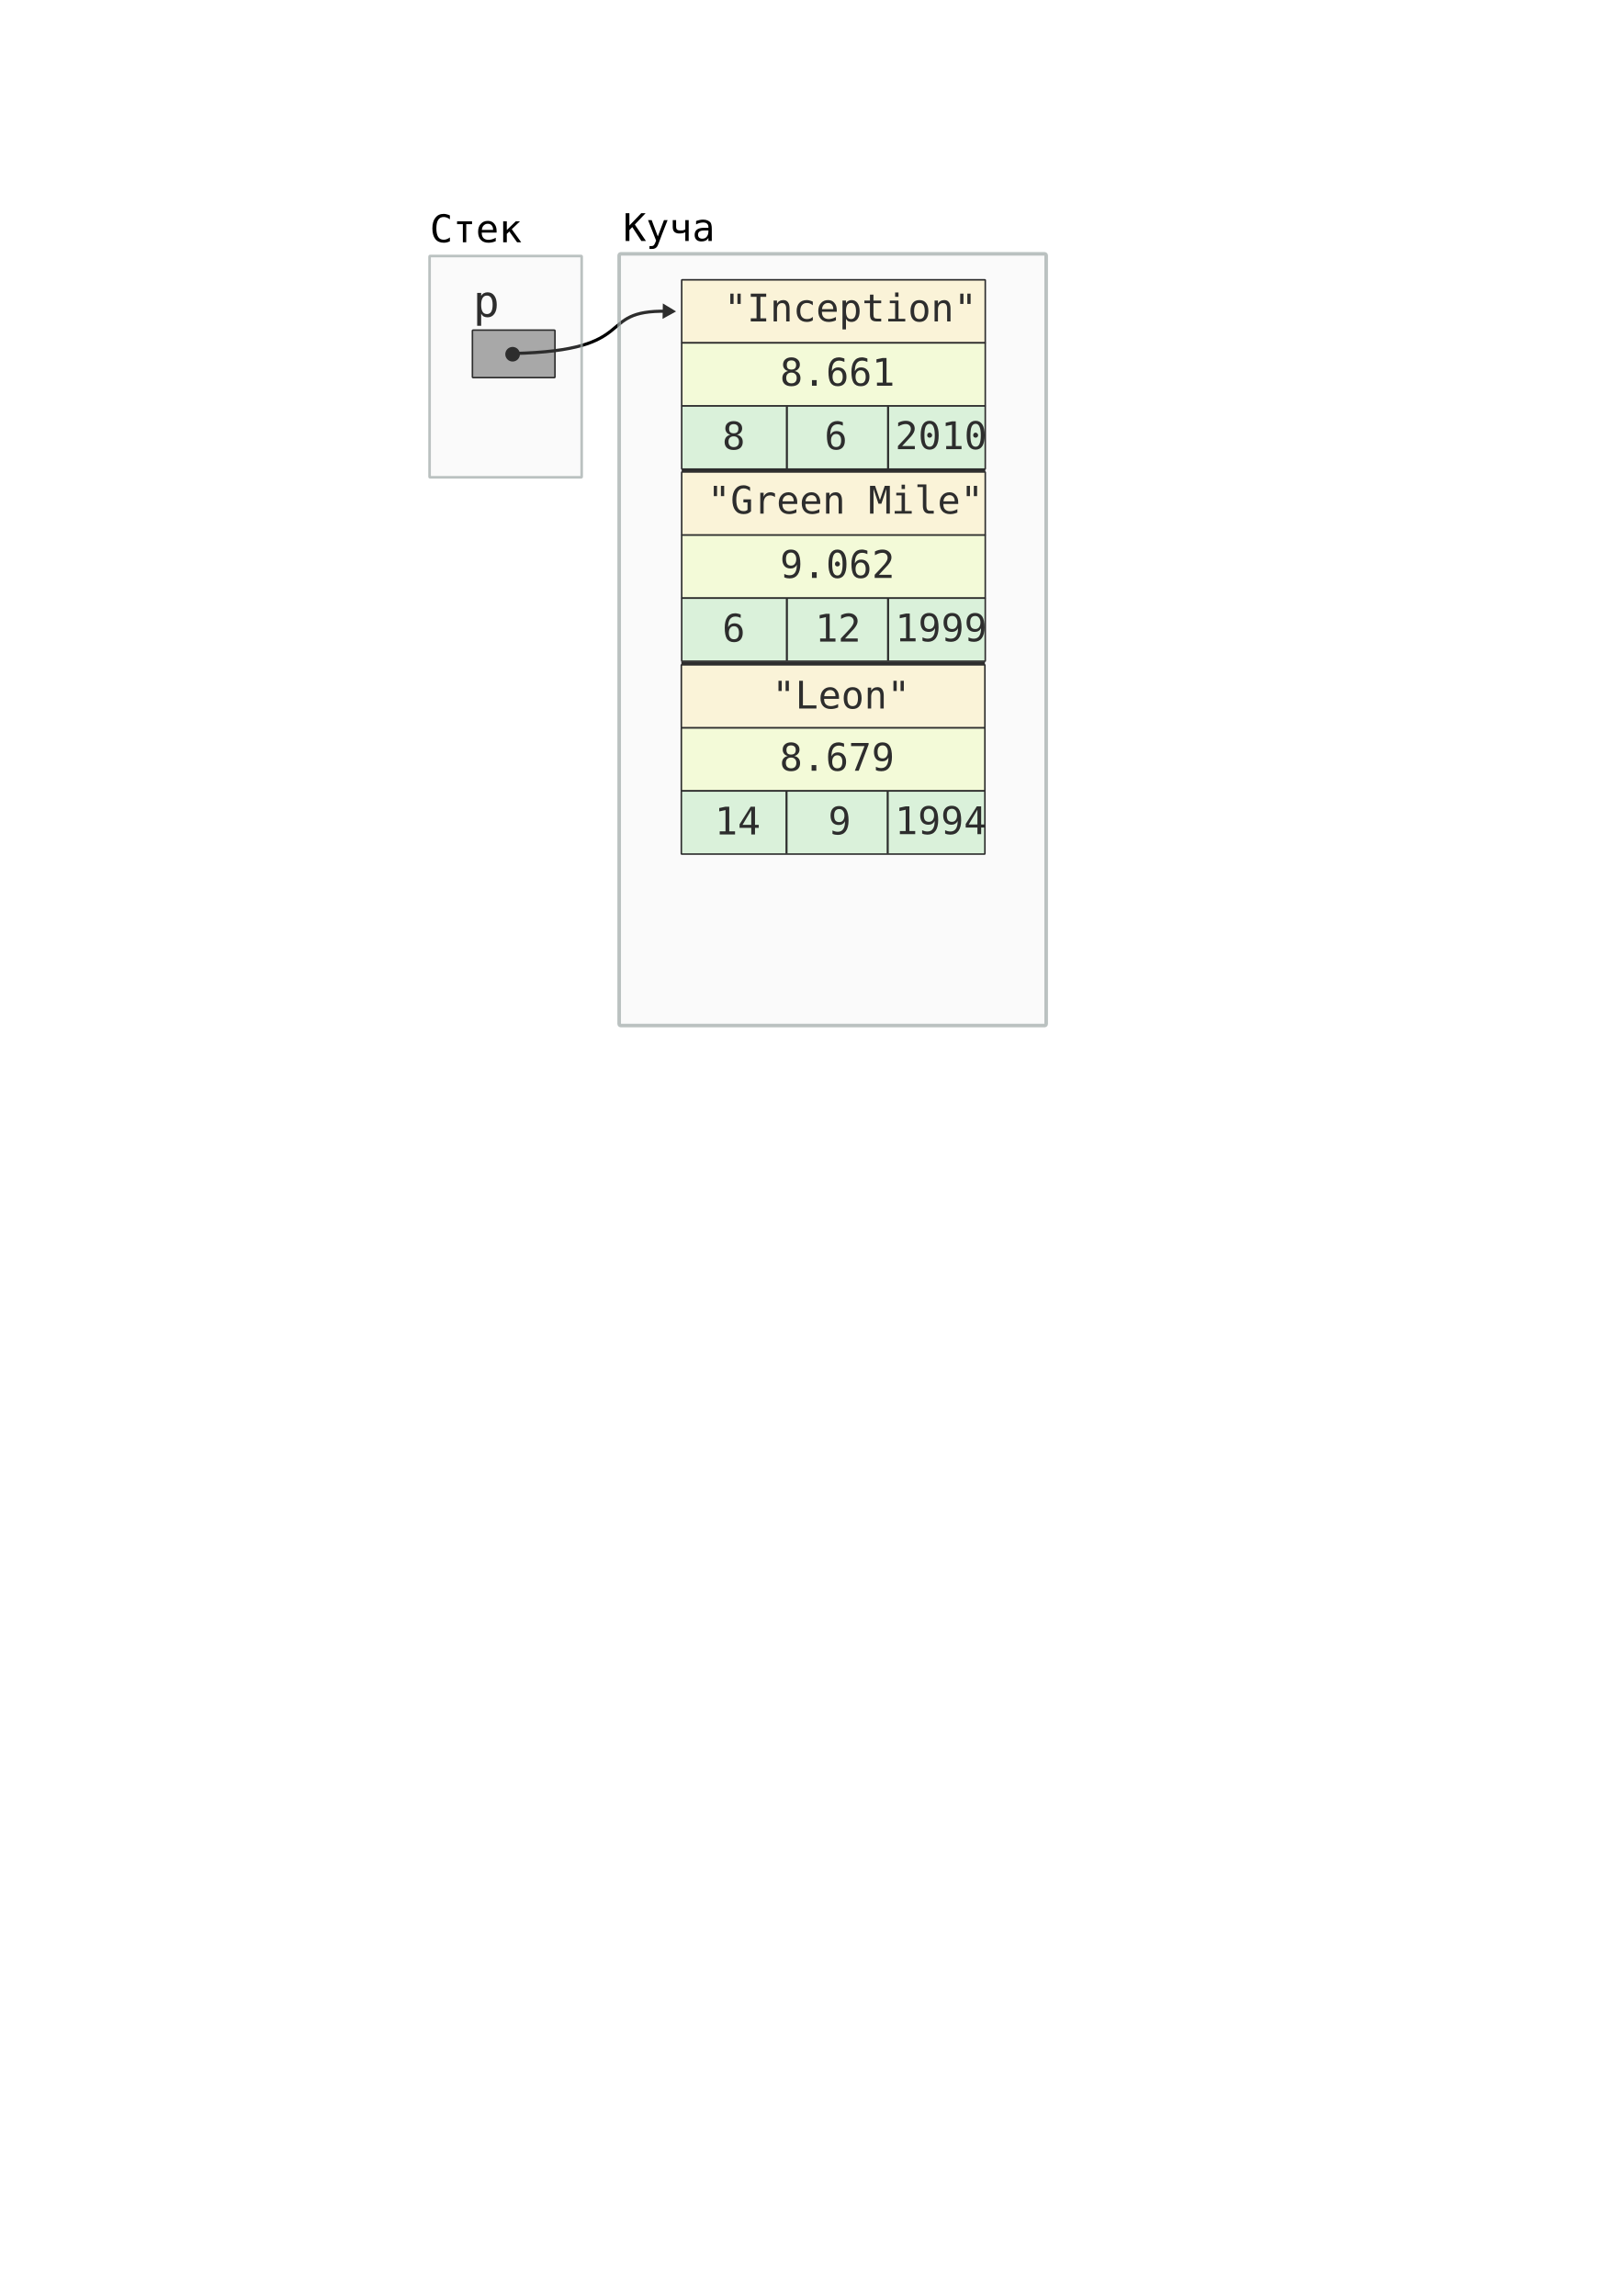
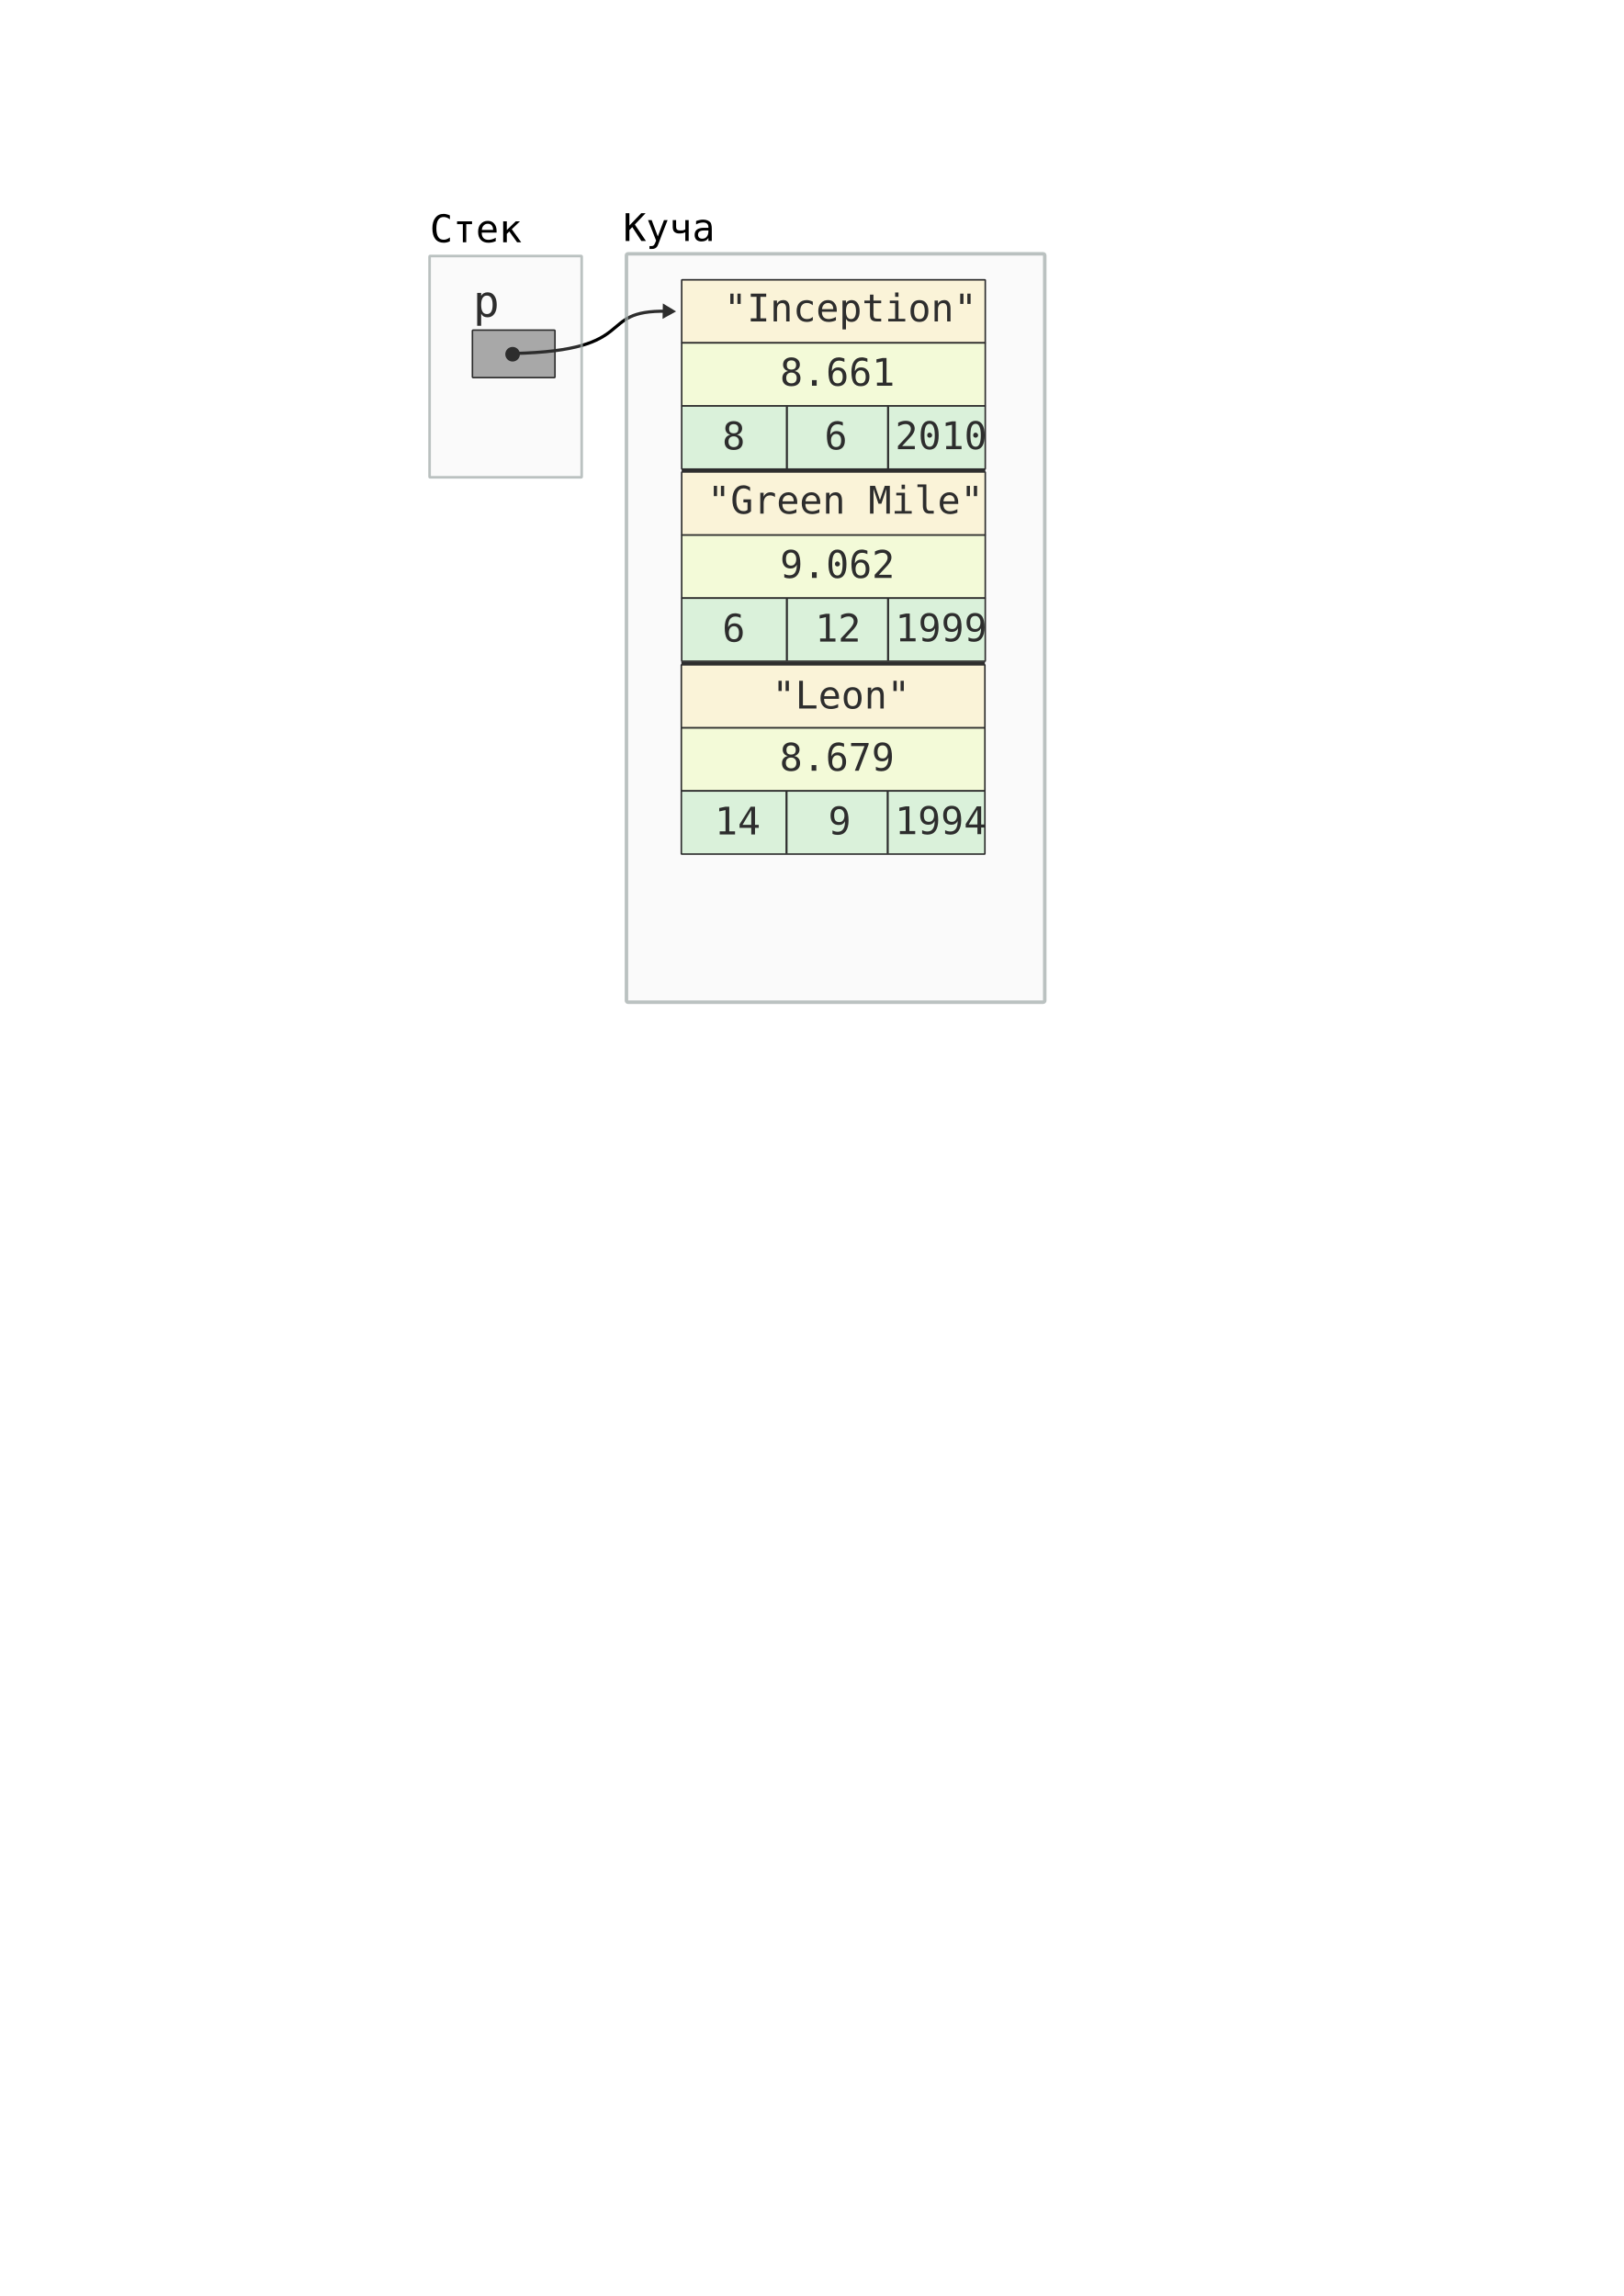
<svg xmlns="http://www.w3.org/2000/svg" width="210mm" height="297mm" viewBox="0 0 210 297" version="1.1" id="svg8">
  <defs id="defs2">
    <marker orient="auto" refY="0.0" refX="0.0" id="TriangleOutM" style="overflow:visible">
      <path id="path4675" d="M 5.77,0.0 L -2.88,5.0 L -2.88,-5.0 L 5.77,0.0 z " style="fill-rule:evenodd;stroke:#000000;stroke-width:1pt;stroke-opacity:1;fill:#000000;fill-opacity:1" transform="scale(0.4)" />
    </marker>
    <marker orient="auto" refY="0" refX="0" id="TriangleOutM-3" style="overflow:visible">
      <path id="path4675-1" d="M 5.77,0 -2.88,5 V -5 Z" style="fill:#000000;fill-opacity:1;fill-rule:evenodd;stroke:#000000;stroke-width:1pt;stroke-opacity:1" transform="scale(0.4)" />
    </marker>
    <marker orient="auto" refY="0" refX="0" id="TriangleOutM-0" style="overflow:visible">
      <path id="path4675-10" d="M 5.77,0 -2.88,5 V -5 Z" style="fill:#000000;fill-opacity:1;fill-rule:evenodd;stroke:#000000;stroke-width:1pt;stroke-opacity:1" transform="scale(0.4)" />
    </marker>
  </defs>
  <g id="layer1">
    <rect style="opacity:1;fill:#999999;fill-opacity:1;stroke:#000000;stroke-width:0.2;stroke-miterlimit:4;stroke-dasharray:none;stroke-dashoffset:0;stroke-opacity:1" id="rect4524" width="10.678" height="6.142" x="61.099" y="42.703" ry="0.072" />
    <circle style="opacity:1;fill:#000000;fill-opacity:1;stroke:none;stroke-width:0.2;stroke-miterlimit:4;stroke-dasharray:none;stroke-dashoffset:0;stroke-opacity:1" id="path4526" cx="66.296" cy="45.821" r="0.945" />
    <path style="fill:none;stroke:#000000;stroke-width:0.406;stroke-linecap:butt;stroke-linejoin:miter;stroke-miterlimit:4;stroke-dasharray:none;stroke-opacity:1;marker-end:url(#TriangleOutM)" d="M 66.361,45.724 C 83.133,45.367 76.78,40.074 86.286,40.262" id="path4528" />
    <text xml:space="preserve" style="font-style:normal;font-weight:normal;font-size:4.939px;line-height:1.25;font-family:sans-serif;letter-spacing:0px;word-spacing:0px;fill:#000000;fill-opacity:1;stroke:none;stroke-width:0.265" x="61.198" y="40.968" id="text5330-5">
      <tspan id="tspan5328-2" x="61.198" y="40.968" style="font-style:normal;font-variant:normal;font-weight:normal;font-stretch:normal;font-size:5.644px;font-family:Consolas;-inkscape-font-specification:Consolas;stroke-width:0.265">p</tspan>
    </text>
    <rect style="opacity:1;fill:#fff6d5;fill-opacity:1;stroke:#000000;stroke-width:0.2;stroke-miterlimit:4;stroke-dasharray:none;stroke-dashoffset:0;stroke-opacity:1" id="rect8941" width="39.262" height="8.161" x="88.167" y="36.194" ry="0.038" />
    <rect style="opacity:1;fill:#f6ffd5;fill-opacity:1;stroke:#000000;stroke-width:0.2;stroke-miterlimit:4;stroke-dasharray:none;stroke-dashoffset:0;stroke-opacity:1" id="rect8941-0" width="39.262" height="8.161" x="88.167" y="44.354" ry="0.038" />
    <rect style="opacity:1;fill:#d7f4d7;fill-opacity:1;stroke:#000000;stroke-width:0.2;stroke-miterlimit:4;stroke-dasharray:none;stroke-dashoffset:0;stroke-opacity:1" id="rect8941-5" width="39.262" height="8.161" x="88.167" y="52.515" ry="0.038" />
    <path style="fill:none;stroke:#000000;stroke-width:0.265px;stroke-linecap:butt;stroke-linejoin:miter;stroke-opacity:1" d="M 101.77,60.623 V 52.544" id="path9537" />
    <path style="fill:none;stroke:#000000;stroke-width:0.265px;stroke-linecap:butt;stroke-linejoin:miter;stroke-opacity:1" d="M 114.858,60.623 V 52.544" id="path9539" />
    <text xml:space="preserve" style="font-style:normal;font-weight:normal;font-size:4.939px;line-height:1.25;font-family:sans-serif;letter-spacing:0px;word-spacing:0px;fill:#000000;fill-opacity:1;stroke:none;stroke-width:0.265" x="93.64" y="41.583" id="text9543">
      <tspan id="tspan9541" x="93.64" y="41.583" style="font-style:normal;font-variant:normal;font-weight:normal;font-stretch:normal;font-family:Consolas;-inkscape-font-specification:Consolas;stroke-width:0.265">"Inception"</tspan>
    </text>
    <text xml:space="preserve" style="font-style:normal;font-weight:normal;font-size:4.939px;line-height:1.25;font-family:sans-serif;letter-spacing:0px;word-spacing:0px;fill:#000000;fill-opacity:1;stroke:none;stroke-width:0.265" x="100.872" y="49.898" id="text9547">
      <tspan id="tspan9545" x="100.872" y="49.898" style="font-style:normal;font-variant:normal;font-weight:normal;font-stretch:normal;font-family:Consolas;-inkscape-font-specification:Consolas;stroke-width:0.265">8.661</tspan>
    </text>
    <text xml:space="preserve" style="font-style:normal;font-weight:normal;font-size:4.939px;line-height:1.25;font-family:sans-serif;letter-spacing:0px;word-spacing:0px;fill:#000000;fill-opacity:1;stroke:none;stroke-width:0.265" x="93.408" y="58.144" id="text9547-5">
      <tspan id="tspan9545-2" x="93.408" y="58.144" style="font-style:normal;font-variant:normal;font-weight:normal;font-stretch:normal;font-family:Consolas;-inkscape-font-specification:Consolas;stroke-width:0.265">8</tspan>
    </text>
    <text xml:space="preserve" style="font-style:normal;font-weight:normal;font-size:4.939px;line-height:1.25;font-family:sans-serif;letter-spacing:0px;word-spacing:0px;fill:#000000;fill-opacity:1;stroke:none;stroke-width:0.265" x="106.618" y="58.134" id="text9547-5-0">
      <tspan id="tspan9545-2-0" x="106.618" y="58.134" style="font-style:normal;font-variant:normal;font-weight:normal;font-stretch:normal;font-family:Consolas;-inkscape-font-specification:Consolas;stroke-width:0.265">6</tspan>
    </text>
    <text xml:space="preserve" style="font-style:normal;font-weight:normal;font-size:4.939px;line-height:1.25;font-family:sans-serif;letter-spacing:0px;word-spacing:0px;fill:#000000;fill-opacity:1;stroke:none;stroke-width:0.265" x="115.772" y="58.1" id="text9547-5-1">
      <tspan id="tspan9545-2-7" x="115.772" y="58.1" style="font-style:normal;font-variant:normal;font-weight:normal;font-stretch:normal;font-family:Consolas;-inkscape-font-specification:Consolas;stroke-width:0.265">2010</tspan>
    </text>
    <rect style="opacity:1;fill:#fff6d5;fill-opacity:1;stroke:#000000;stroke-width:0.2;stroke-miterlimit:4;stroke-dasharray:none;stroke-dashoffset:0;stroke-opacity:1" id="rect8941-52" width="39.262" height="8.161" x="88.167" y="61.053" ry="0.038" />
    <rect style="opacity:1;fill:#f6ffd5;fill-opacity:1;stroke:#000000;stroke-width:0.2;stroke-miterlimit:4;stroke-dasharray:none;stroke-dashoffset:0;stroke-opacity:1" id="rect8941-0-2" width="39.262" height="8.161" x="88.167" y="69.214" ry="0.038" />
    <rect style="opacity:1;fill:#d7f4d7;fill-opacity:1;stroke:#000000;stroke-width:0.2;stroke-miterlimit:4;stroke-dasharray:none;stroke-dashoffset:0;stroke-opacity:1" id="rect8941-5-1" width="39.262" height="8.161" x="88.167" y="77.374" ry="0.038" />
    <path style="fill:none;stroke:#000000;stroke-width:0.265px;stroke-linecap:butt;stroke-linejoin:miter;stroke-opacity:1" d="M 101.77,85.483 V 77.403" id="path9537-8" />
    <path style="fill:none;stroke:#000000;stroke-width:0.265px;stroke-linecap:butt;stroke-linejoin:miter;stroke-opacity:1" d="M 114.858,85.483 V 77.403" id="path9539-0" />
    <text xml:space="preserve" style="font-style:normal;font-weight:normal;font-size:4.939px;line-height:1.25;font-family:sans-serif;letter-spacing:0px;word-spacing:0px;fill:#000000;fill-opacity:1;stroke:none;stroke-width:0.265" x="91.502" y="66.442" id="text9543-7">
      <tspan id="tspan9541-7" x="91.502" y="66.442" style="font-style:normal;font-variant:normal;font-weight:normal;font-stretch:normal;font-family:Consolas;-inkscape-font-specification:Consolas;stroke-width:0.265">"Green Mile"</tspan>
    </text>
    <text xml:space="preserve" style="font-style:normal;font-weight:normal;font-size:4.939px;line-height:1.25;font-family:sans-serif;letter-spacing:0px;word-spacing:0px;fill:#000000;fill-opacity:1;stroke:none;stroke-width:0.265" x="100.872" y="74.758" id="text9547-0">
      <tspan id="tspan9545-4" x="100.872" y="74.758" style="font-style:normal;font-variant:normal;font-weight:normal;font-stretch:normal;font-family:Consolas;-inkscape-font-specification:Consolas;stroke-width:0.265">9.062</tspan>
    </text>
    <text xml:space="preserve" style="font-style:normal;font-weight:normal;font-size:4.939px;line-height:1.25;font-family:sans-serif;letter-spacing:0px;word-spacing:0px;fill:#000000;fill-opacity:1;stroke:none;stroke-width:0.265" x="93.408" y="83.004" id="text9547-5-5">
      <tspan id="tspan9545-2-9" x="93.408" y="83.004" style="font-style:normal;font-variant:normal;font-weight:normal;font-stretch:normal;font-family:Consolas;-inkscape-font-specification:Consolas;stroke-width:0.265">6</tspan>
    </text>
    <text xml:space="preserve" style="font-style:normal;font-weight:normal;font-size:4.939px;line-height:1.25;font-family:sans-serif;letter-spacing:0px;word-spacing:0px;fill:#000000;fill-opacity:1;stroke:none;stroke-width:0.265" x="105.415" y="82.993" id="text9547-5-0-6">
      <tspan id="tspan9545-2-0-5" x="105.415" y="82.993" style="font-style:normal;font-variant:normal;font-weight:normal;font-stretch:normal;font-family:Consolas;-inkscape-font-specification:Consolas;stroke-width:0.265">12</tspan>
    </text>
    <text xml:space="preserve" style="font-style:normal;font-weight:normal;font-size:4.939px;line-height:1.25;font-family:sans-serif;letter-spacing:0px;word-spacing:0px;fill:#000000;fill-opacity:1;stroke:none;stroke-width:0.265" x="115.772" y="82.96" id="text9547-5-1-6">
      <tspan id="tspan9545-2-7-1" x="115.772" y="82.96" style="font-style:normal;font-variant:normal;font-weight:normal;font-stretch:normal;font-family:Consolas;-inkscape-font-specification:Consolas;stroke-width:0.265">1999</tspan>
    </text>
    <path style="fill:none;stroke:#000000;stroke-width:0.4;stroke-linecap:butt;stroke-linejoin:miter;stroke-miterlimit:4;stroke-dasharray:none;stroke-opacity:1" d="m 88.167,60.841 h 39.262" id="path9654" />
    <rect style="opacity:1;fill:#fff6d5;fill-opacity:1;stroke:#000000;stroke-width:0.2;stroke-miterlimit:4;stroke-dasharray:none;stroke-dashoffset:0;stroke-opacity:1" id="rect8941-52-4" width="39.262" height="8.161" x="88.12" y="85.996" ry="0.038" />
    <rect style="opacity:1;fill:#f6ffd5;fill-opacity:1;stroke:#000000;stroke-width:0.2;stroke-miterlimit:4;stroke-dasharray:none;stroke-dashoffset:0;stroke-opacity:1" id="rect8941-0-2-8" width="39.262" height="8.161" x="88.12" y="94.156" ry="0.038" />
    <rect style="opacity:1;fill:#d7f4d7;fill-opacity:1;stroke:#000000;stroke-width:0.2;stroke-miterlimit:4;stroke-dasharray:none;stroke-dashoffset:0;stroke-opacity:1" id="rect8941-5-1-4" width="39.262" height="8.161" x="88.12" y="102.317" ry="0.038" />
    <path style="fill:none;stroke:#000000;stroke-width:0.265px;stroke-linecap:butt;stroke-linejoin:miter;stroke-opacity:1" d="m 101.723,110.425 v -8.079" id="path9537-8-6" />
    <path style="fill:none;stroke:#000000;stroke-width:0.265px;stroke-linecap:butt;stroke-linejoin:miter;stroke-opacity:1" d="m 114.81,110.425 v -8.079" id="path9539-0-3" />
    <text xml:space="preserve" style="font-style:normal;font-weight:normal;font-size:4.939px;line-height:1.25;font-family:sans-serif;letter-spacing:0px;word-spacing:0px;fill:#000000;fill-opacity:1;stroke:none;stroke-width:0.265" x="99.873" y="91.652" id="text9543-7-5">
      <tspan id="tspan9541-7-9" x="99.873" y="91.652" style="font-style:normal;font-variant:normal;font-weight:normal;font-stretch:normal;font-family:Consolas;-inkscape-font-specification:Consolas;stroke-width:0.265">"Leon"</tspan>
    </text>
    <text xml:space="preserve" style="font-style:normal;font-weight:normal;font-size:4.939px;line-height:1.25;font-family:sans-serif;letter-spacing:0px;word-spacing:0px;fill:#000000;fill-opacity:1;stroke:none;stroke-width:0.265" x="100.825" y="99.7" id="text9547-0-3">
      <tspan id="tspan9545-4-5" x="100.825" y="99.7" style="font-style:normal;font-variant:normal;font-weight:normal;font-stretch:normal;font-family:Consolas;-inkscape-font-specification:Consolas;stroke-width:0.265">8.679</tspan>
    </text>
    <text xml:space="preserve" style="font-style:normal;font-weight:normal;font-size:4.939px;line-height:1.25;font-family:sans-serif;letter-spacing:0px;word-spacing:0px;fill:#000000;fill-opacity:1;stroke:none;stroke-width:0.265" x="92.426" y="107.946" id="text9547-5-5-1">
      <tspan id="tspan9545-2-9-9" x="92.426" y="107.946" style="font-style:normal;font-variant:normal;font-weight:normal;font-stretch:normal;font-family:Consolas;-inkscape-font-specification:Consolas;stroke-width:0.265">14</tspan>
    </text>
    <text xml:space="preserve" style="font-style:normal;font-weight:normal;font-size:4.939px;line-height:1.25;font-family:sans-serif;letter-spacing:0px;word-spacing:0px;fill:#000000;fill-opacity:1;stroke:none;stroke-width:0.265" x="107.105" y="107.935" id="text9547-5-0-6-4">
      <tspan id="tspan9545-2-0-5-6" x="107.105" y="107.935" style="font-style:normal;font-variant:normal;font-weight:normal;font-stretch:normal;font-family:Consolas;-inkscape-font-specification:Consolas;stroke-width:0.265">9</tspan>
    </text>
    <text xml:space="preserve" style="font-style:normal;font-weight:normal;font-size:4.939px;line-height:1.25;font-family:sans-serif;letter-spacing:0px;word-spacing:0px;fill:#000000;fill-opacity:1;stroke:none;stroke-width:0.265" x="115.725" y="107.902" id="text9547-5-1-6-9">
      <tspan id="tspan9545-2-7-1-3" x="115.725" y="107.902" style="font-style:normal;font-variant:normal;font-weight:normal;font-stretch:normal;font-family:Consolas;-inkscape-font-specification:Consolas;stroke-width:0.265">1994</tspan>
    </text>
    <path style="fill:none;stroke:#000000;stroke-width:0.4;stroke-linecap:butt;stroke-linejoin:miter;stroke-miterlimit:4;stroke-dasharray:none;stroke-opacity:1" d="M 88.12,85.783 H 127.381" id="path9654-9" />
    <rect style="opacity:1;fill:#e6e6e6;fill-opacity:0.196;stroke:#9fa9a8;stroke-width:0.337;stroke-miterlimit:4;stroke-dasharray:none;stroke-dashoffset:0;stroke-opacity:0.709" id="rect67" width="19.673" height="28.627" x="55.558" y="33.117" ry="0.061" />
-     <rect style="opacity:1;fill:#e6e6e6;fill-opacity:0.196;stroke:#9fa9a8;stroke-width:0.465;stroke-miterlimit:4;stroke-dasharray:none;stroke-dashoffset:0;stroke-opacity:0.709" id="rect67-1" width="55.226" height="99.823" x="80.08" y="32.837" ry="0.213" />
+     <rect style="opacity:1;fill:#e6e6e6;fill-opacity:0.196;stroke:#9fa9a8;stroke-width:0.453;stroke-miterlimit:4;stroke-dasharray:none;stroke-dashoffset:0;stroke-opacity:0.709" id="rect67-1" width="54.103" height="96.811" x="81.019" y="32.831" ry="0.207" />
    <text xml:space="preserve" style="font-style:normal;font-variant:normal;font-weight:normal;font-stretch:normal;font-size:4.939px;line-height:1.25;font-family:Consolas;-inkscape-font-specification:'Consolas, Normal';font-variant-ligatures:normal;font-variant-caps:normal;font-variant-numeric:normal;font-feature-settings:normal;text-align:start;letter-spacing:0px;word-spacing:0px;writing-mode:lr-tb;text-anchor:start;fill:#000000;fill-opacity:1;stroke:none;stroke-width:0.265" x="55.592" y="31.334" id="text912">
      <tspan id="tspan910" x="55.592" y="31.334" style="stroke-width:0.265">Стек</tspan>
    </text>
    <text xml:space="preserve" style="font-style:normal;font-variant:normal;font-weight:normal;font-stretch:normal;font-size:4.939px;line-height:1.25;font-family:Consolas;-inkscape-font-specification:'Consolas, Normal';font-variant-ligatures:normal;font-variant-caps:normal;font-variant-numeric:normal;font-feature-settings:normal;text-align:start;letter-spacing:0px;word-spacing:0px;writing-mode:lr-tb;text-anchor:start;fill:#000000;fill-opacity:1;stroke:none;stroke-width:0.265" x="80.588" y="31.17" id="text912-1">
      <tspan id="tspan910-8" x="80.588" y="31.17" style="stroke-width:0.265">Куча</tspan>
    </text>
  </g>
</svg>
